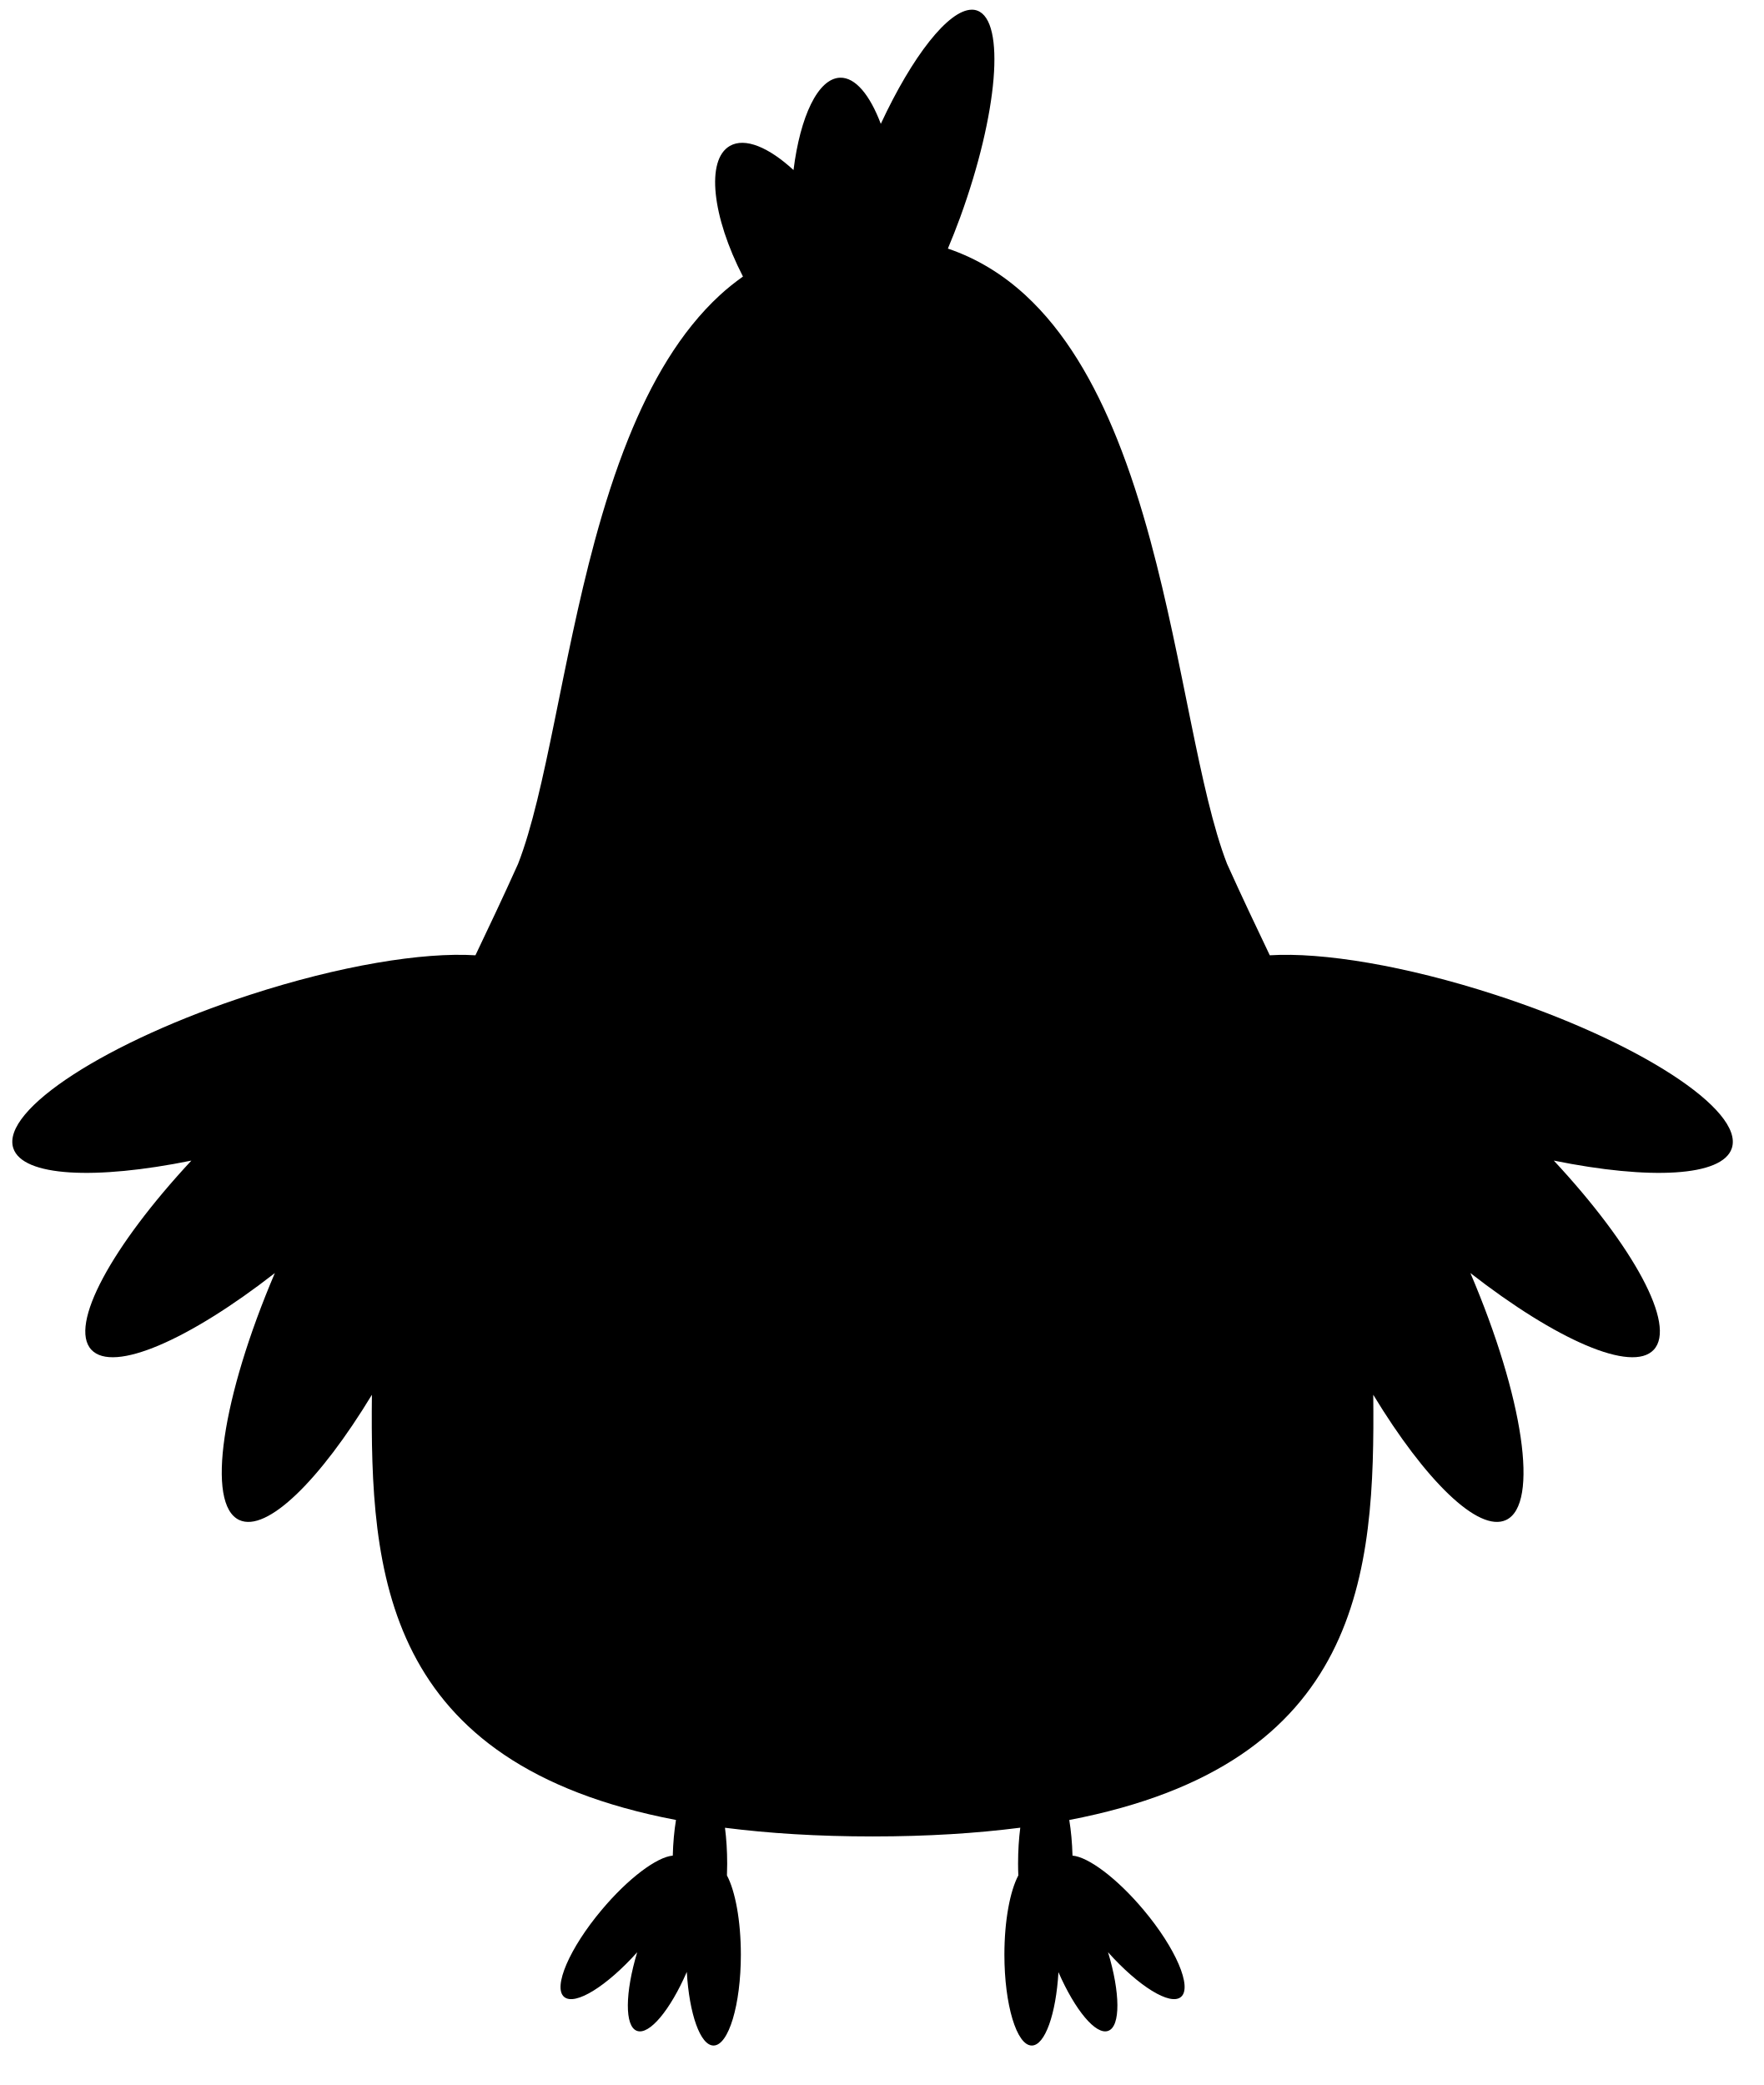
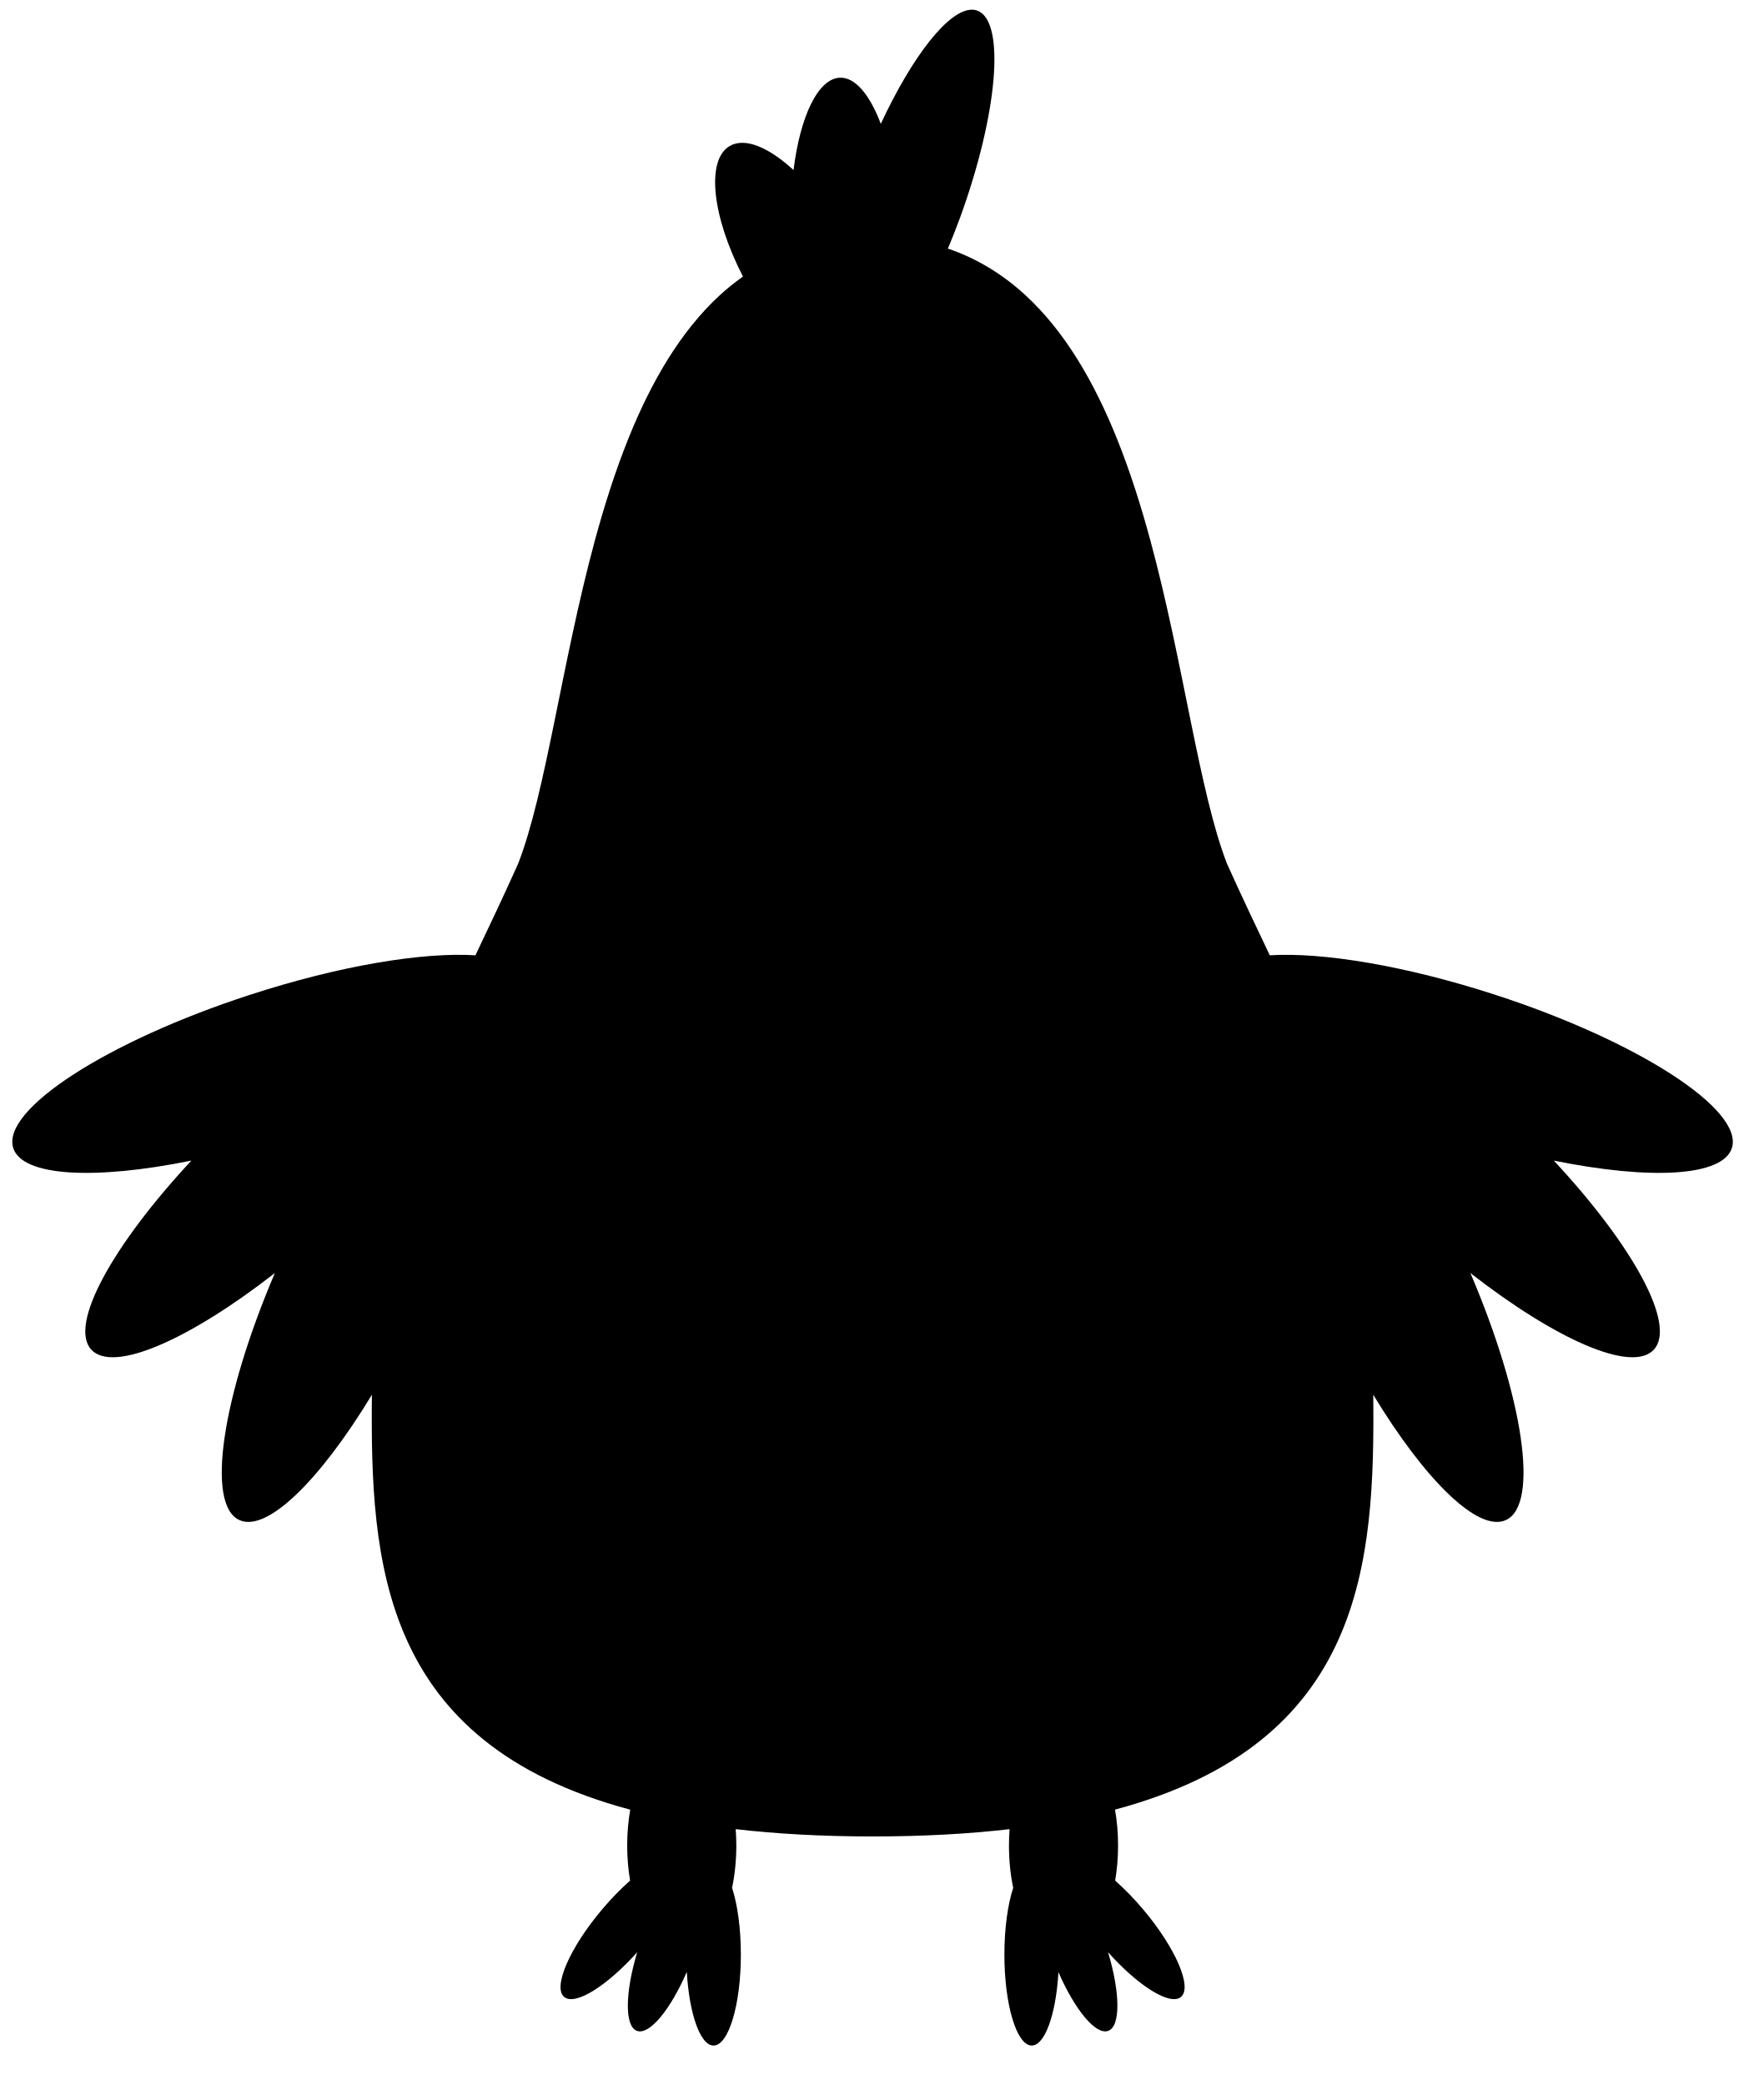
- <svg xmlns="http://www.w3.org/2000/svg" width="54.426" height="64.347" viewBox="0 0 54.426 64.347" version="1.1" id="svg30">
+ <svg xmlns="http://www.w3.org/2000/svg" width="54.426" height="64.347" viewBox="0 0 54.426 64.347" version="1.1" id="svg32">
  <defs id="defs4">
    <clipPath id="clip-0">
      <path clip-rule="nonzero" d="M 37 29 L 53.859 29 L 53.859 37 L 37 37 Z M 37 29 " id="path1" />
    </clipPath>
    <clipPath id="clip-1">
      <path clip-rule="nonzero" d="M 25 0.012 L 31 0.012 L 31 12 L 25 12 Z M 25 0.012 " id="path2" />
    </clipPath>
    <clipPath id="clip-2">
      <path clip-rule="nonzero" d="M 30 57 L 33 57 L 33 63.688 L 30 63.688 Z M 30 57 " id="path3" />
    </clipPath>
    <clipPath id="clip-3">
      <path clip-rule="nonzero" d="M 21 57 L 23 57 L 23 63.688 L 21 63.688 Z M 21 57 " id="path4" />
    </clipPath>
  </defs>
-   <path id="path5" d="M 29.988 0.299 C 29.269 0.305 28.157 1.727 27.182 3.822 C 26.845 2.932 26.398 2.382 25.922 2.398 C 25.241 2.424 24.695 3.593 24.488 5.248 C 23.726 4.546 22.991 4.234 22.523 4.504 C 21.779 4.934 21.974 6.683 22.928 8.535 C 22.679 8.712 22.439 8.903 22.213 9.111 C 20.994 10.234 20.09 11.795 19.387 13.547 C 18.985 14.548 18.648 15.611 18.355 16.691 C 17.332 20.471 16.848 24.452 15.988 26.66 C 15.525 27.691 15.089 28.606 14.672 29.482 C 13.05 29.38 10.488 29.799 7.723 30.699 C 3.301 32.133 0.027 34.254 0.41 35.434 C 0.696 36.315 2.944 36.42 5.906 35.818 C 3.455 38.453 2.113 40.897 2.82 41.656 C 3.498 42.381 5.836 41.351 8.482 39.289 C 6.851 43.112 6.347 46.427 7.383 46.91 C 8.235 47.307 9.876 45.685 11.477 43.045 C 11.422 48.528 11.796 54.435 20.861 56.168 C 20.807 56.5 20.772 56.872 20.762 57.268 C 20.274 57.308 19.388 57.966 18.57 58.941 C 17.574 60.125 17.055 61.332 17.41 61.629 C 17.746 61.91 18.724 61.298 19.664 60.25 C 19.288 61.497 19.273 62.538 19.656 62.676 C 20.039 62.816 20.686 62.03 21.195 60.857 C 21.27 62.15 21.61 63.129 22.02 63.129 C 22.484 63.129 22.863 61.871 22.863 60.324 C 22.863 59.275 22.69 58.361 22.434 57.879 C 22.438 57.76 22.441 57.639 22.441 57.516 C 22.441 57.122 22.417 56.748 22.373 56.408 C 23.722 56.58 25.229 56.676 26.93 56.676 C 28.631 56.676 30.137 56.579 31.486 56.406 C 31.442 56.747 31.418 57.121 31.418 57.516 C 31.418 57.639 31.421 57.76 31.426 57.879 C 31.17 58.361 30.996 59.275 30.996 60.324 C 30.996 61.871 31.375 63.129 31.84 63.129 C 32.249 63.129 32.589 62.154 32.664 60.865 C 33.175 62.034 33.818 62.815 34.199 62.676 C 34.586 62.538 34.571 61.497 34.195 60.25 C 35.132 61.298 36.113 61.91 36.445 61.629 C 36.801 61.332 36.285 60.125 35.289 58.941 C 34.471 57.966 33.585 57.308 33.098 57.268 C 33.087 56.872 33.053 56.5 32.998 56.168 C 42.06 54.434 42.433 48.528 42.379 43.045 C 43.98 45.685 45.624 47.307 46.477 46.91 C 47.512 46.427 47.009 43.112 45.377 39.289 C 48.023 41.351 50.36 42.381 51.035 41.656 C 51.745 40.897 50.404 38.453 47.951 35.818 C 50.912 36.42 53.159 36.315 53.445 35.434 C 53.828 34.254 50.555 32.133 46.137 30.699 C 43.37 29.8 40.808 29.381 39.186 29.482 C 38.768 28.606 38.332 27.691 37.867 26.66 C 37.009 24.452 36.527 20.471 35.504 16.691 C 35.212 15.611 34.875 14.548 34.473 13.547 C 33.769 11.795 32.866 10.234 31.646 9.111 C 30.956 8.476 30.165 7.982 29.252 7.672 C 29.383 7.359 29.511 7.037 29.633 6.703 C 30.797 3.5 31.035 0.648 30.16 0.328 C 30.106 0.308 30.049 0.298 29.988 0.299 z " />
+   <path id="path5" d="M 29.988 0.299 C 29.269 0.305 28.157 1.727 27.182 3.822 C 26.845 2.932 26.398 2.382 25.922 2.398 C 25.241 2.424 24.695 3.593 24.488 5.248 C 23.726 4.546 22.991 4.234 22.523 4.504 C 21.779 4.934 21.974 6.683 22.928 8.535 C 22.679 8.712 22.439 8.903 22.213 9.111 C 20.994 10.234 20.09 11.795 19.387 13.547 C 18.985 14.548 18.648 15.611 18.355 16.691 C 17.332 20.471 16.848 24.452 15.988 26.66 C 15.525 27.691 15.089 28.606 14.672 29.482 C 13.05 29.38 10.488 29.799 7.723 30.699 C 3.301 32.133 0.027 34.254 0.41 35.434 C 0.696 36.315 2.944 36.42 5.906 35.818 C 3.455 38.453 2.113 40.897 2.82 41.656 C 3.498 42.381 5.836 41.351 8.482 39.289 C 6.851 43.112 6.347 46.427 7.383 46.91 C 8.235 47.307 9.876 45.685 11.477 43.045 C 11.425 48.229 11.753 53.792 19.449 55.85 C 19.389 56.196 19.355 56.569 19.355 56.957 C 19.355 57.336 19.388 57.699 19.445 58.039 C 19.159 58.292 18.86 58.596 18.57 58.941 C 17.574 60.125 17.055 61.332 17.41 61.629 C 17.746 61.91 18.724 61.298 19.664 60.25 C 19.288 61.497 19.273 62.538 19.656 62.676 C 20.039 62.816 20.686 62.03 21.195 60.857 C 21.27 62.15 21.61 63.129 22.02 63.129 C 22.484 63.129 22.863 61.871 22.863 60.324 C 22.863 59.508 22.759 58.775 22.592 58.262 C 22.676 57.861 22.723 57.42 22.723 56.957 C 22.723 56.785 22.716 56.616 22.703 56.451 C 23.966 56.597 25.369 56.676 26.93 56.676 C 28.491 56.676 29.893 56.597 31.156 56.451 C 31.144 56.616 31.137 56.785 31.137 56.957 C 31.137 57.42 31.183 57.861 31.268 58.262 C 31.1 58.775 30.996 59.508 30.996 60.324 C 30.996 61.871 31.375 63.129 31.84 63.129 C 32.249 63.129 32.589 62.154 32.664 60.865 C 33.175 62.034 33.818 62.815 34.199 62.676 C 34.586 62.538 34.571 61.497 34.195 60.25 C 35.132 61.298 36.113 61.91 36.445 61.629 C 36.801 61.332 36.285 60.125 35.289 58.941 C 34.999 58.596 34.7 58.292 34.414 58.039 C 34.472 57.699 34.504 57.336 34.504 56.957 C 34.504 56.568 34.471 56.195 34.41 55.848 C 42.103 53.79 42.43 48.228 42.379 43.045 C 43.98 45.685 45.624 47.307 46.477 46.91 C 47.512 46.427 47.009 43.112 45.377 39.289 C 48.023 41.351 50.36 42.381 51.035 41.656 C 51.745 40.897 50.404 38.453 47.951 35.818 C 50.912 36.42 53.159 36.315 53.445 35.434 C 53.828 34.254 50.555 32.133 46.137 30.699 C 43.37 29.8 40.808 29.381 39.186 29.482 C 38.768 28.606 38.332 27.691 37.867 26.66 C 37.009 24.452 36.527 20.471 35.504 16.691 C 35.212 15.611 34.875 14.548 34.473 13.547 C 33.769 11.795 32.866 10.234 31.646 9.111 C 30.956 8.476 30.165 7.982 29.252 7.672 C 29.383 7.359 29.511 7.037 29.633 6.703 C 30.797 3.5 31.035 0.648 30.16 0.328 C 30.106 0.308 30.049 0.298 29.988 0.299 z " />
  <g clip-path="url(#clip-0)" id="g7" />
  <g clip-path="url(#clip-1)" id="g13" />
  <g clip-path="url(#clip-2)" id="g25" />
  <g clip-path="url(#clip-3)" id="g28" />
</svg>
